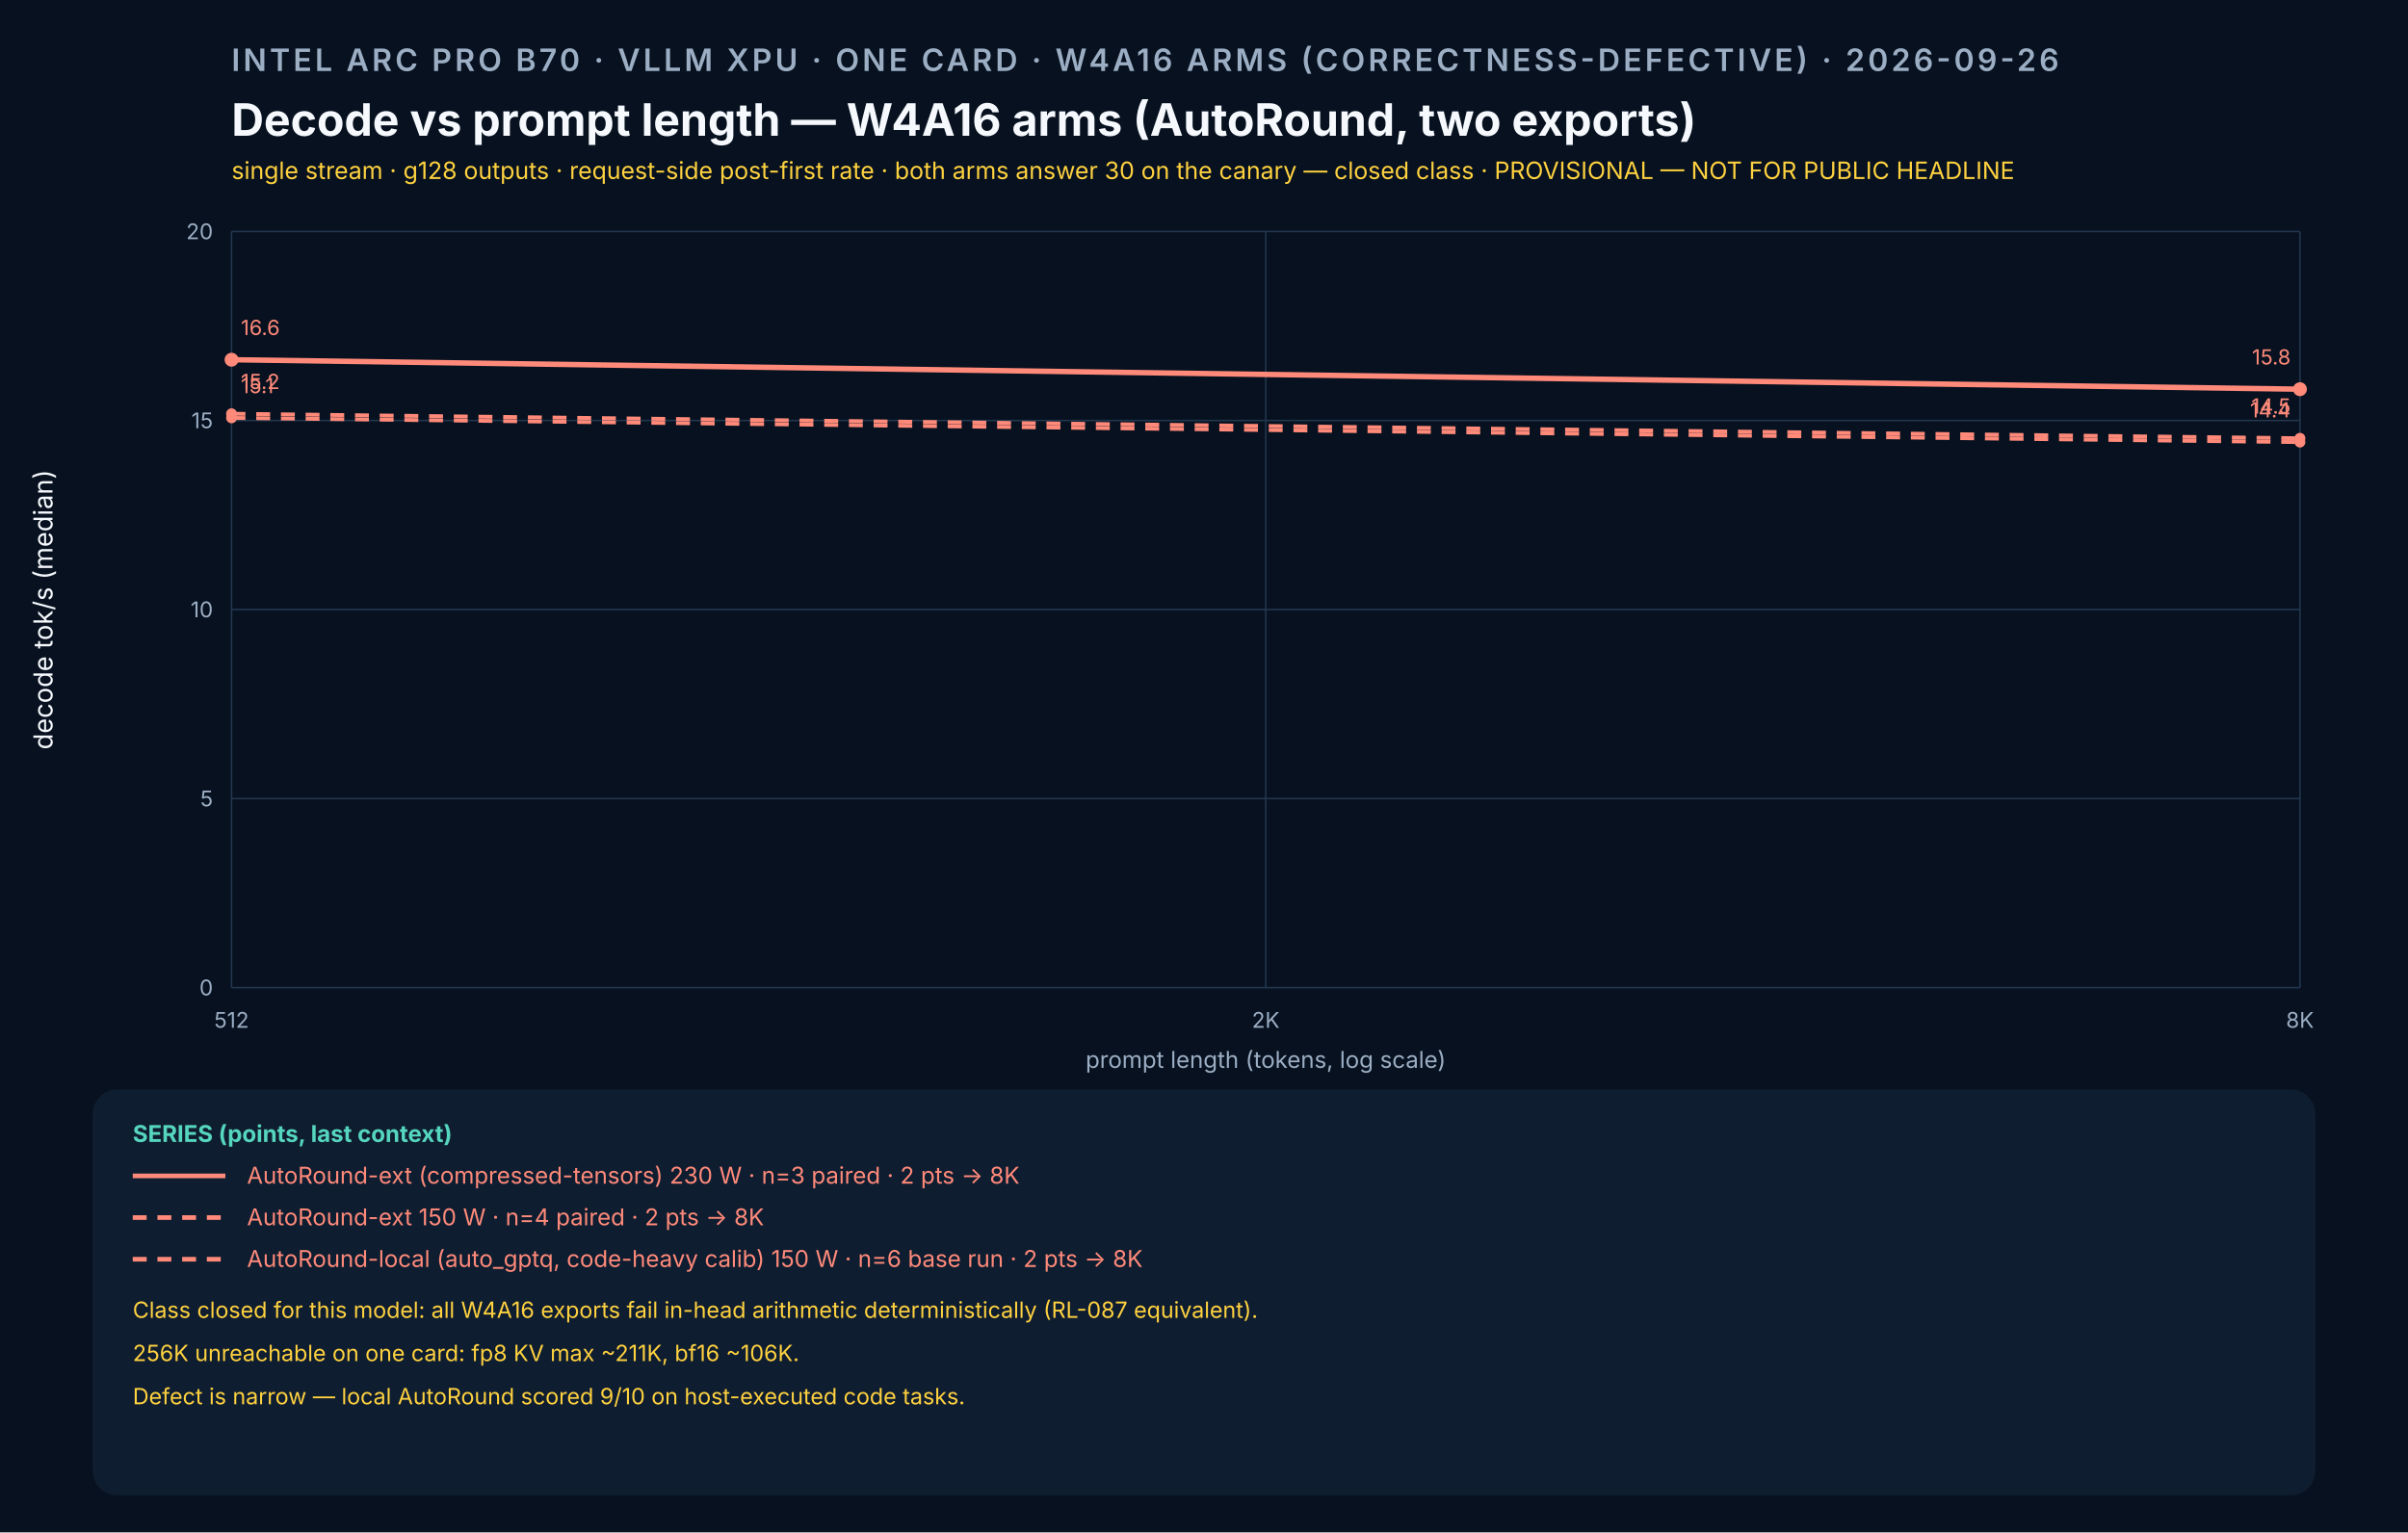
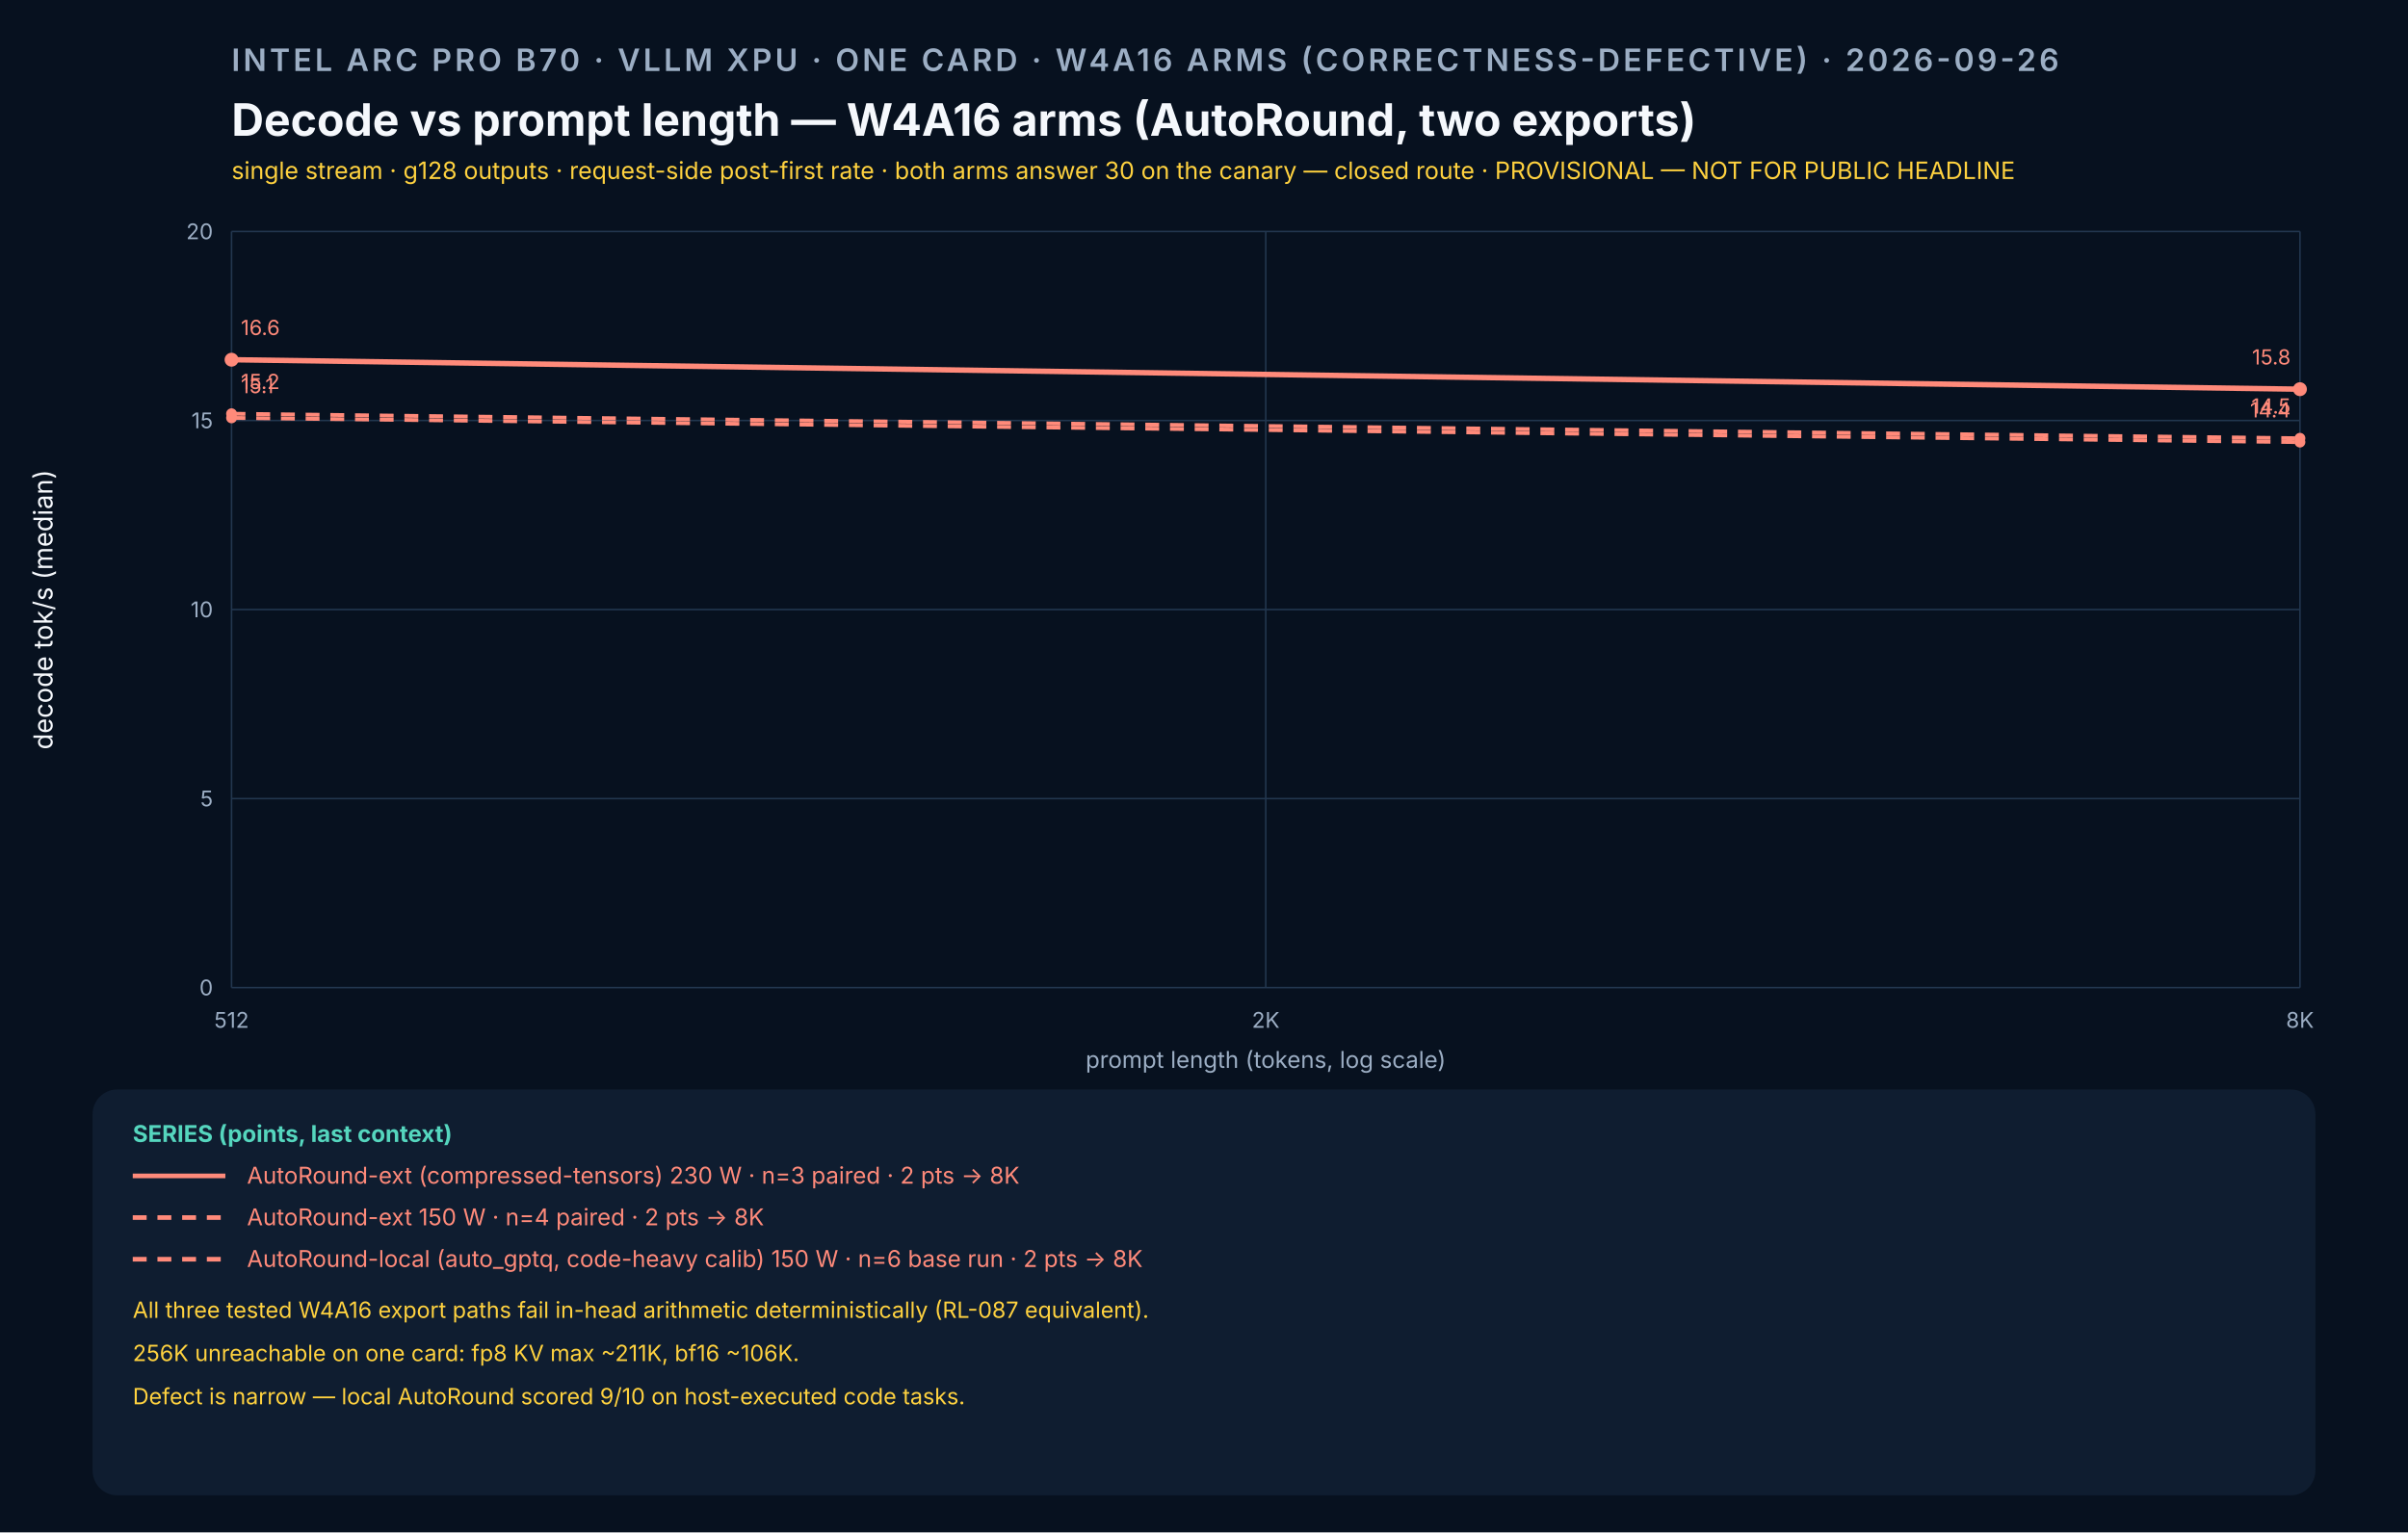
<svg xmlns="http://www.w3.org/2000/svg" width="1560" height="993" viewBox="0 0 1560 993" role="img" aria-labelledby="t d">
  <rect width="1560" height="993" fill="#07111f" />
  <text x="150" y="46" fill="#9caec4" font-size="20" font-weight="600" font-family="Segoe UI, Inter, sans-serif" letter-spacing="2">INTEL ARC PRO B70 · VLLM XPU · ONE CARD · W4A16 ARMS (CORRECTNESS-DEFECTIVE) · 2026-09-26</text>
  <text x="150" y="88" fill="#f5f8fc" font-size="29" font-weight="700" font-family="Segoe UI, Inter, sans-serif">Decode vs prompt length — W4A16 arms (AutoRound, two exports)</text>
-   <text x="150" y="116" fill="#ffd23f" font-size="15.5" font-family="Segoe UI, Inter, sans-serif">single stream · g128 outputs · request-side post-first rate · both arms answer 30 on the canary — closed class · PROVISIONAL — NOT FOR PUBLIC HEADLINE</text>
+   <text x="150" y="116" fill="#ffd23f" font-size="15.5" font-family="Segoe UI, Inter, sans-serif">single stream · g128 outputs · request-side post-first rate · both arms answer 30 on the canary — closed route · PROVISIONAL — NOT FOR PUBLIC HEADLINE</text>
  <line x1="150.0" y1="150" x2="150.0" y2="640" stroke="#22364e" stroke-width="1" />
  <text x="150.0" y="666" fill="#9caec4" font-size="14" font-family="Segoe UI, Inter, sans-serif" text-anchor="middle">512</text>
  <line x1="820.0" y1="150" x2="820.0" y2="640" stroke="#22364e" stroke-width="1" />
  <text x="820.0" y="666" fill="#9caec4" font-size="14" font-family="Segoe UI, Inter, sans-serif" text-anchor="middle">2K</text>
  <line x1="1490.0" y1="150" x2="1490.0" y2="640" stroke="#22364e" stroke-width="1" />
  <text x="1490.0" y="666" fill="#9caec4" font-size="14" font-family="Segoe UI, Inter, sans-serif" text-anchor="middle">8K</text>
  <line x1="150" y1="640.0" x2="1490" y2="640.0" stroke="#22364e" stroke-width="1" />
  <text x="138" y="645.0" fill="#9caec4" font-size="14" font-family="Segoe UI, Inter, sans-serif" text-anchor="end">0</text>
  <line x1="150" y1="517.5" x2="1490" y2="517.5" stroke="#22364e" stroke-width="1" />
  <text x="138" y="522.5" fill="#9caec4" font-size="14" font-family="Segoe UI, Inter, sans-serif" text-anchor="end">5</text>
  <line x1="150" y1="395.0" x2="1490" y2="395.0" stroke="#22364e" stroke-width="1" />
  <text x="138" y="400.0" fill="#9caec4" font-size="14" font-family="Segoe UI, Inter, sans-serif" text-anchor="end">10</text>
  <line x1="150" y1="272.5" x2="1490" y2="272.5" stroke="#22364e" stroke-width="1" />
  <text x="138" y="277.5" fill="#9caec4" font-size="14" font-family="Segoe UI, Inter, sans-serif" text-anchor="end">15</text>
  <line x1="150" y1="150.0" x2="1490" y2="150.0" stroke="#22364e" stroke-width="1" />
  <text x="138" y="155.0" fill="#9caec4" font-size="14" font-family="Segoe UI, Inter, sans-serif" text-anchor="end">20</text>
  <text x="34" y="395.0" fill="#f5f8fc" font-size="17" font-family="Segoe UI, Inter, sans-serif" text-anchor="middle" transform="rotate(-90 34 395.0)">decode tok/s (median)</text>
  <text x="820" y="692" fill="#9caec4" font-size="15" font-family="Segoe UI, Inter, sans-serif" text-anchor="middle">prompt length (tokens, log scale)</text>
  <polyline points="150.0,233.1 1490.0,252.2" fill="none" stroke="#ff8a7a" stroke-width="3.5" />
  <circle cx="150.0" cy="233.1" r="4.5" fill="#ff8a7a" />
  <circle cx="1490.0" cy="252.2" r="4.5" fill="#ff8a7a" />
  <text x="156.0" y="217.1" fill="#ff8a7a" font-size="13.5" font-family="Segoe UI, Inter, sans-serif" text-anchor="start">16.6</text>
  <text x="1484.0" y="236.2" fill="#ff8a7a" font-size="13.5" font-family="Segoe UI, Inter, sans-serif" text-anchor="end">15.8</text>
  <polyline points="150.0,268.1 1490.0,284.0" fill="none" stroke="#ff8a7a" stroke-width="2.5" stroke-dasharray="9,7" />
  <circle cx="150.0" cy="268.1" r="3.5" fill="#ff8a7a" />
  <circle cx="1490.0" cy="284.0" r="3.5" fill="#ff8a7a" />
  <text x="156.0" y="252.1" fill="#ff8a7a" font-size="13.5" font-family="Segoe UI, Inter, sans-serif" text-anchor="start">15.2</text>
  <text x="1484.0" y="268.0" fill="#ff8a7a" font-size="13.5" font-family="Segoe UI, Inter, sans-serif" text-anchor="end">14.5</text>
  <polyline points="150.0,270.8 1490.0,286.5" fill="none" stroke="#ff8a7a" stroke-width="2.5" stroke-dasharray="9,7" />
  <circle cx="150.0" cy="270.8" r="3.5" fill="#ff8a7a" />
  <circle cx="1490.0" cy="286.5" r="3.5" fill="#ff8a7a" />
  <text x="156.0" y="254.8" fill="#ff8a7a" font-size="13.5" font-family="Segoe UI, Inter, sans-serif" text-anchor="start">15.1</text>
  <text x="1484.0" y="270.5" fill="#ff8a7a" font-size="13.5" font-family="Segoe UI, Inter, sans-serif" text-anchor="end">14.4</text>
  <rect x="60" y="706" width="1440" height="263" rx="16" fill="#0f1d30" />
  <text x="86" y="740" fill="#55d6be" font-size="15" font-weight="700" font-family="Segoe UI, Inter, sans-serif">SERIES (points, last context)</text>
  <line x1="86" y1="762" x2="146" y2="762" stroke="#ff8a7a" stroke-width="3" />
  <text x="160" y="767" fill="#ff8a7a" font-size="15" font-family="Segoe UI, Inter, sans-serif">AutoRound-ext (compressed-tensors) 230 W · n=3 paired · 2 pts → 8K</text>
  <line x1="86" y1="789" x2="146" y2="789" stroke="#ff8a7a" stroke-width="3" stroke-dasharray="9,7" />
  <text x="160" y="794" fill="#ff8a7a" font-size="15" font-family="Segoe UI, Inter, sans-serif">AutoRound-ext 150 W · n=4 paired · 2 pts → 8K</text>
  <line x1="86" y1="816" x2="146" y2="816" stroke="#ff8a7a" stroke-width="3" stroke-dasharray="9,7" />
  <text x="160" y="821" fill="#ff8a7a" font-size="15" font-family="Segoe UI, Inter, sans-serif">AutoRound-local (auto_gptq, code-heavy calib) 150 W · n=6 base run · 2 pts → 8K</text>
-   <text x="86" y="854" fill="#ffd23f" font-size="14.5" font-family="Segoe UI, Inter, sans-serif">Class closed for this model: all W4A16 exports fail in-head arithmetic deterministically (RL-087 equivalent).</text>
+   <text x="86" y="854" fill="#ffd23f" font-size="14.5" font-family="Segoe UI, Inter, sans-serif">All three tested W4A16 export paths fail in-head arithmetic deterministically (RL-087 equivalent).</text>
  <text x="86" y="882" fill="#ffd23f" font-size="14.5" font-family="Segoe UI, Inter, sans-serif">256K unreachable on one card: fp8 KV max ~211K, bf16 ~106K.</text>
  <text x="86" y="910" fill="#ffd23f" font-size="14.5" font-family="Segoe UI, Inter, sans-serif">Defect is narrow — local AutoRound scored 9/10 on host-executed code tasks.</text>
  <text x="86" y="936" fill="#9caec4" font-size="13.5" font-family="Segoe UI, Inter, sans-serif" />
</svg>
